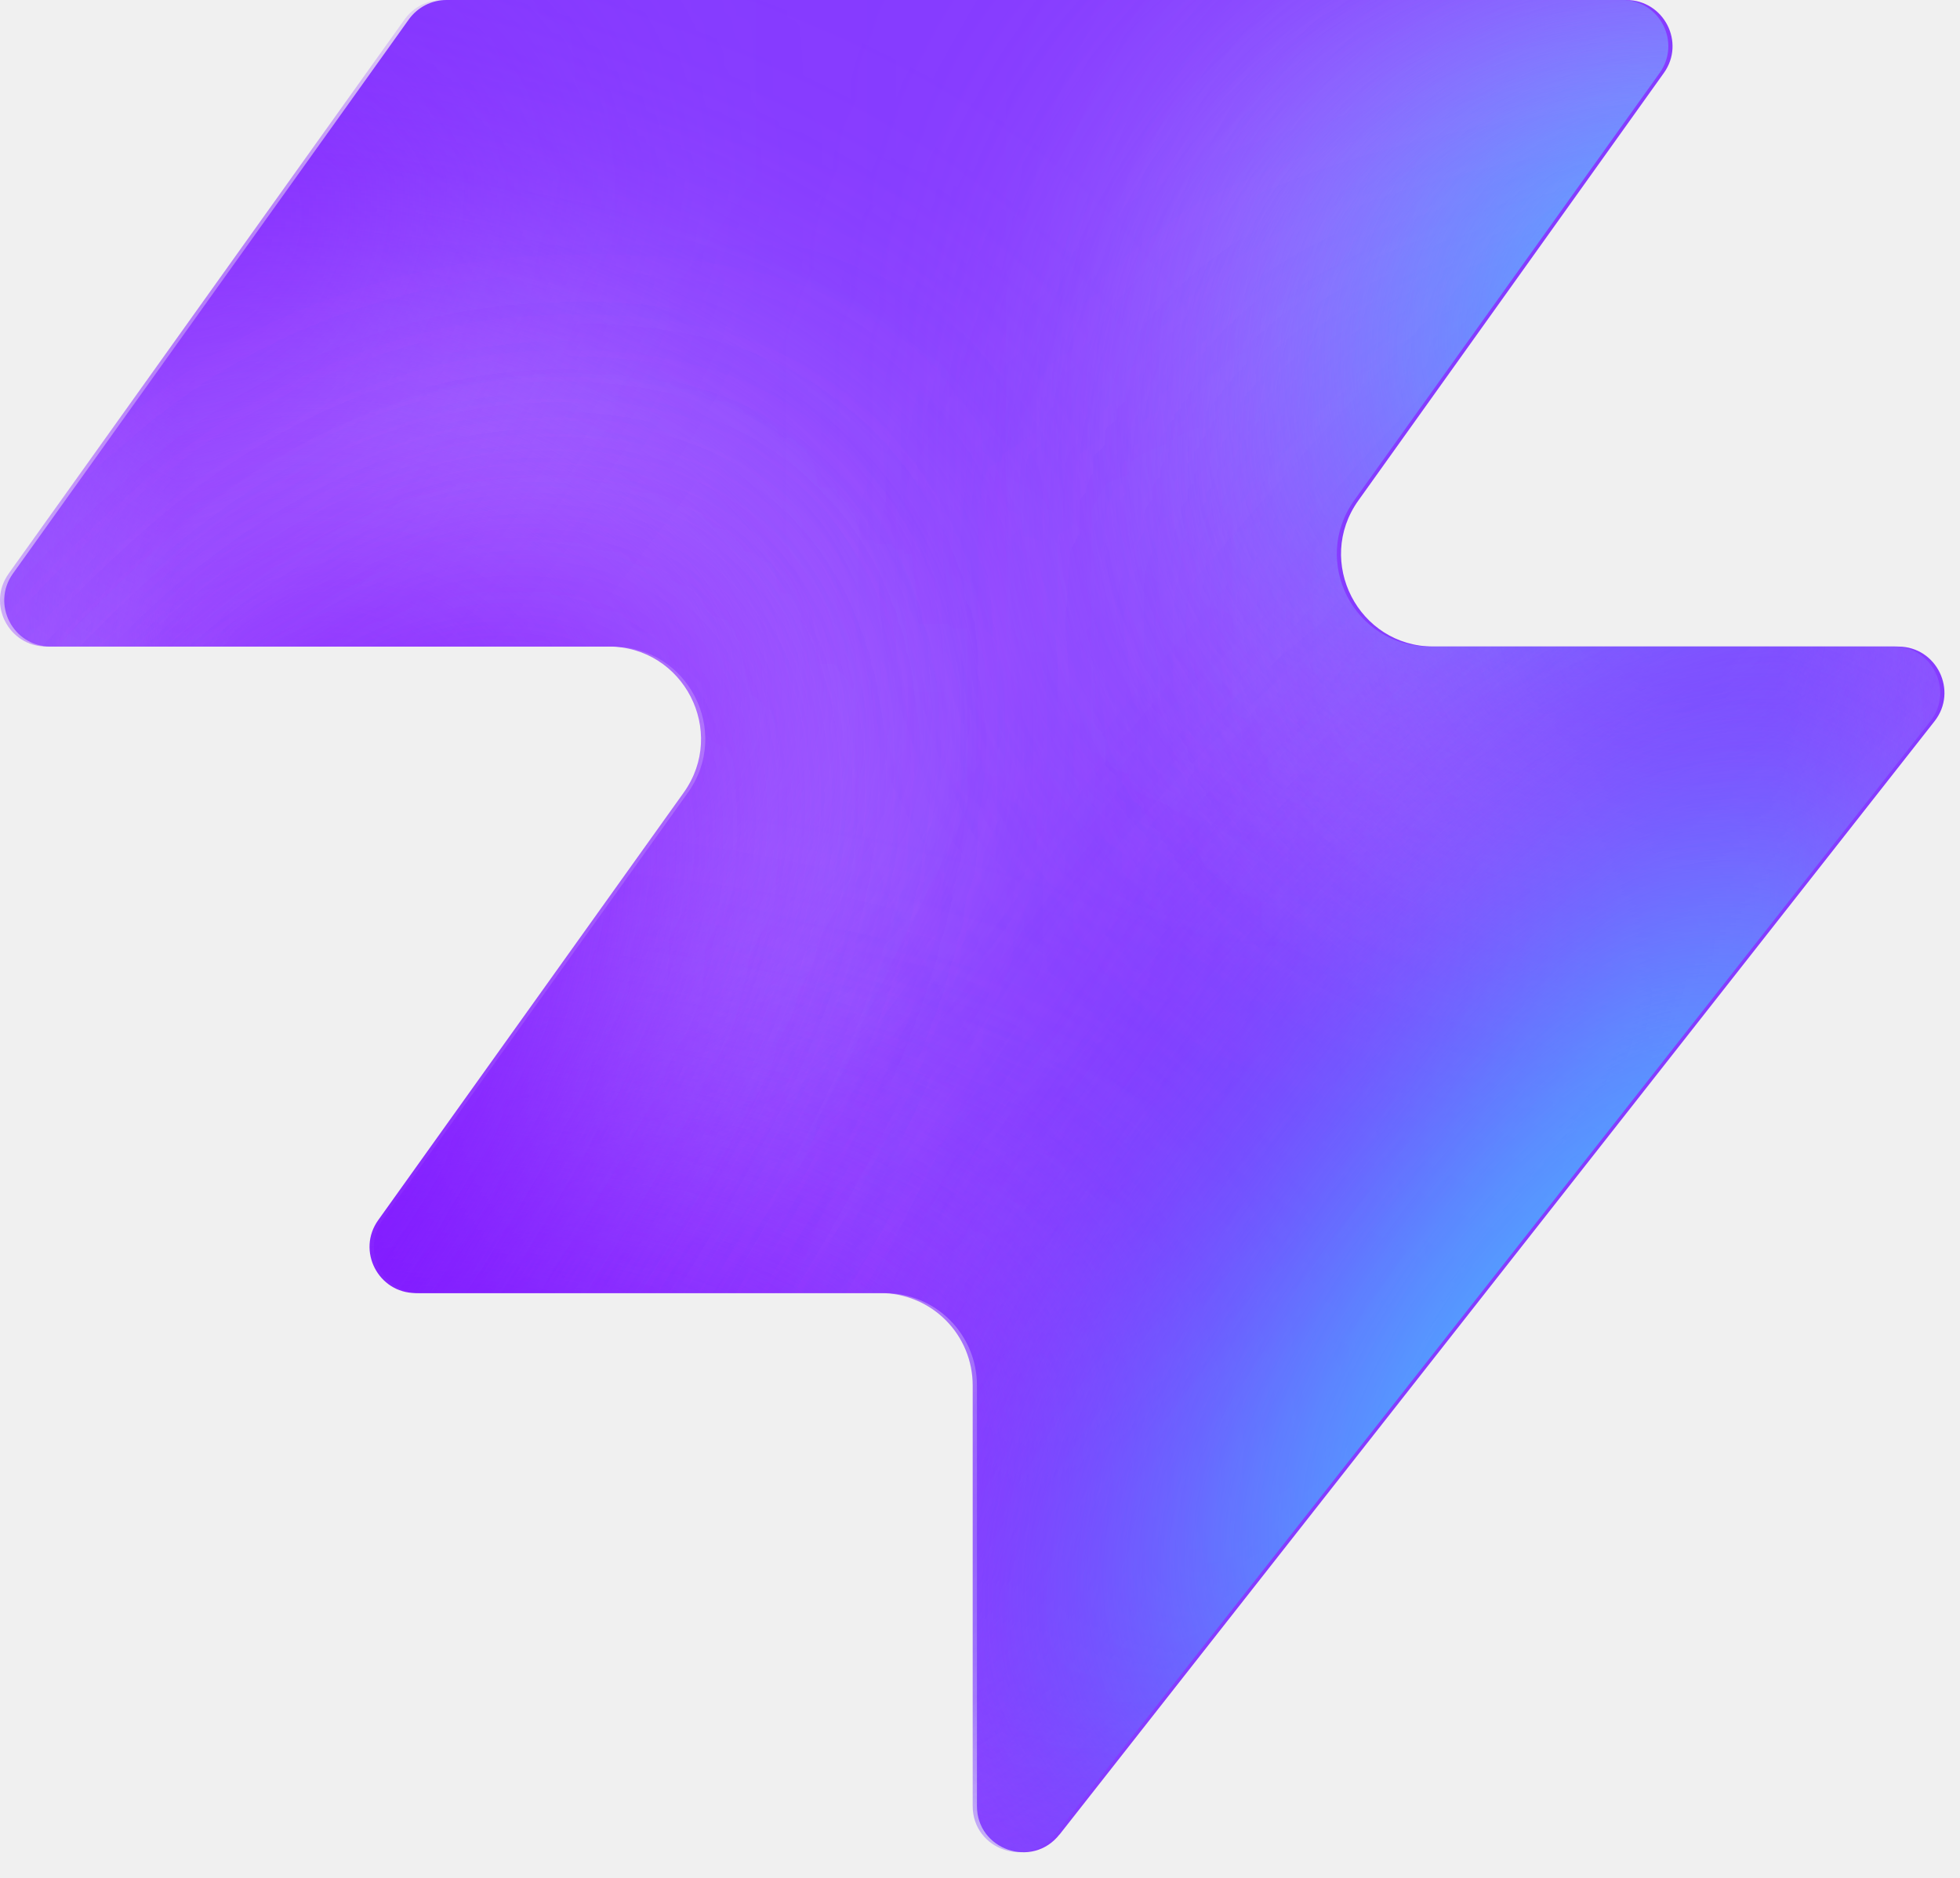
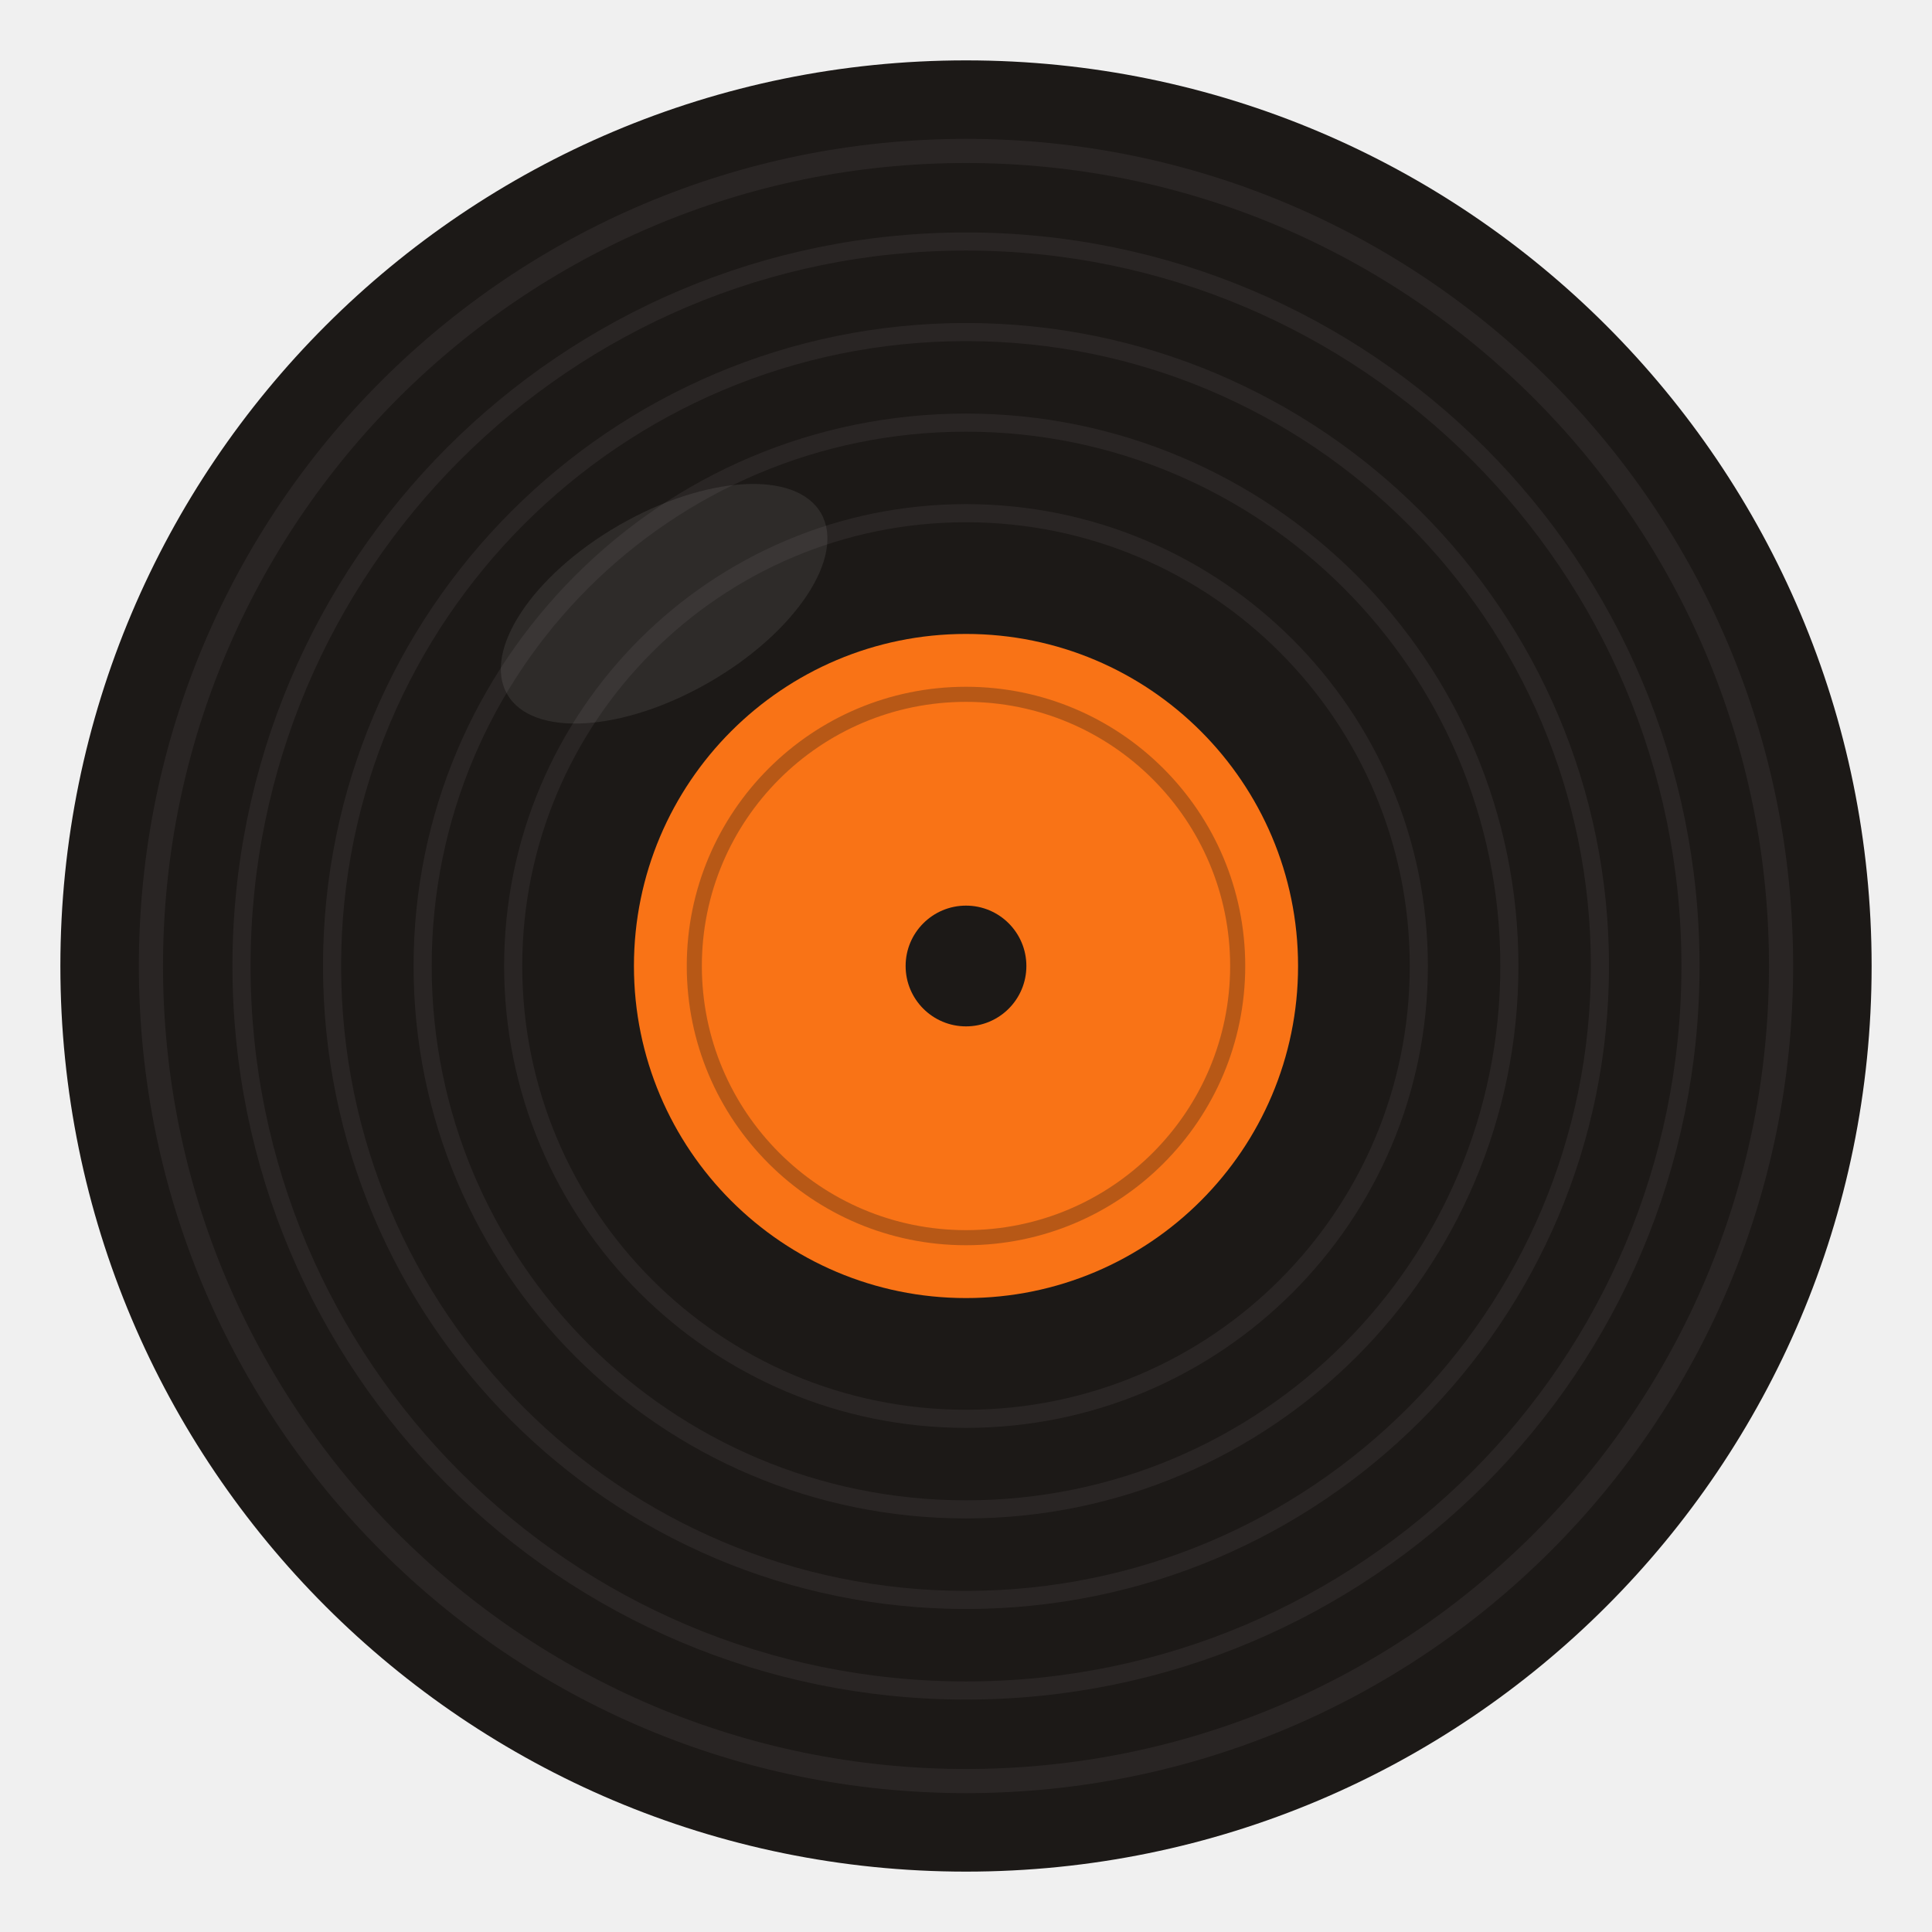
- <svg xmlns="http://www.w3.org/2000/svg" width="48" height="46" fill="none" viewBox="0 0 48 46">
-   <path fill="#863bff" d="M25.946 44.938c-.664.845-2.021.375-2.021-.698V33.937a2.26 2.26 0 0 0-2.262-2.262H10.287c-.92 0-1.456-1.04-.92-1.788l7.48-10.471c1.07-1.497 0-3.578-1.842-3.578H1.237c-.92 0-1.456-1.04-.92-1.788L10.013.474c.214-.297.556-.474.92-.474h28.894c.92 0 1.456 1.04.92 1.788l-7.48 10.471c-1.07 1.498 0 3.579 1.842 3.579h11.377c.943 0 1.473 1.088.89 1.83L25.947 44.94z" style="fill:#863bff;fill:color(display-p3 .525 .23 1);fill-opacity:1" />
-   <mask id="a" width="48" height="46" x="0" y="0" maskUnits="userSpaceOnUse" style="mask-type:alpha">
-     <path fill="#000" d="M25.842 44.938c-.664.844-2.021.375-2.021-.698V33.937a2.26 2.26 0 0 0-2.262-2.262H10.183c-.92 0-1.456-1.04-.92-1.788l7.48-10.471c1.07-1.498 0-3.579-1.842-3.579H1.133c-.92 0-1.456-1.04-.92-1.787L9.91.473c.214-.297.556-.474.92-.474h28.894c.92 0 1.456 1.04.92 1.788l-7.48 10.471c-1.07 1.498 0 3.578 1.842 3.578h11.377c.943 0 1.473 1.088.89 1.832L25.843 44.94z" style="fill:#000;fill-opacity:1" />
-   </mask>
-   <g mask="url(#a)">
-     <g filter="url(#b)">
-       <ellipse cx="5.508" cy="14.704" fill="#ede6ff" rx="5.508" ry="14.704" style="fill:#ede6ff;fill:color(display-p3 .927 .903 1);fill-opacity:1" transform="matrix(.00324 1 1 -.00324 -4.47 31.516)" />
-     </g>
-     <g filter="url(#c)">
-       <ellipse cx="10.399" cy="29.851" fill="#ede6ff" rx="10.399" ry="29.851" style="fill:#ede6ff;fill:color(display-p3 .927 .903 1);fill-opacity:1" transform="matrix(.00324 1 1 -.00324 -39.328 7.883)" />
-     </g>
-     <g filter="url(#d)">
-       <ellipse cx="5.508" cy="30.487" fill="#7e14ff" rx="5.508" ry="30.487" style="fill:#7e14ff;fill:color(display-p3 .492 .077 1);fill-opacity:1" transform="rotate(89.814 -25.913 -14.639)scale(1 -1)" />
-     </g>
-     <g filter="url(#e)">
-       <ellipse cx="5.508" cy="30.599" fill="#7e14ff" rx="5.508" ry="30.599" style="fill:#7e14ff;fill:color(display-p3 .492 .077 1);fill-opacity:1" transform="rotate(89.814 -32.644 -3.334)scale(1 -1)" />
-     </g>
-     <g filter="url(#f)">
-       <ellipse cx="5.508" cy="30.599" fill="#7e14ff" rx="5.508" ry="30.599" style="fill:#7e14ff;fill:color(display-p3 .492 .077 1);fill-opacity:1" transform="matrix(.00324 1 1 -.00324 -34.34 30.47)" />
-     </g>
-     <g filter="url(#g)">
-       <ellipse cx="14.072" cy="22.078" fill="#ede6ff" rx="14.072" ry="22.078" style="fill:#ede6ff;fill:color(display-p3 .927 .903 1);fill-opacity:1" transform="rotate(93.35 24.506 48.493)scale(-1 1)" />
-     </g>
-     <g filter="url(#h)">
-       <ellipse cx="3.47" cy="21.501" fill="#7e14ff" rx="3.47" ry="21.501" style="fill:#7e14ff;fill:color(display-p3 .492 .077 1);fill-opacity:1" transform="rotate(89.009 28.708 47.59)scale(-1 1)" />
-     </g>
-     <g filter="url(#i)">
-       <ellipse cx="3.47" cy="21.501" fill="#7e14ff" rx="3.47" ry="21.501" style="fill:#7e14ff;fill:color(display-p3 .492 .077 1);fill-opacity:1" transform="rotate(89.009 28.708 47.59)scale(-1 1)" />
-     </g>
-     <g filter="url(#j)">
-       <ellipse cx=".387" cy="8.972" fill="#7e14ff" rx="4.407" ry="29.108" style="fill:#7e14ff;fill:color(display-p3 .492 .077 1);fill-opacity:1" transform="rotate(39.51 .387 8.972)" />
-     </g>
-     <g filter="url(#k)">
-       <ellipse cx="47.523" cy="-6.092" fill="#7e14ff" rx="4.407" ry="29.108" style="fill:#7e14ff;fill:color(display-p3 .492 .077 1);fill-opacity:1" transform="rotate(37.892 47.523 -6.092)" />
-     </g>
-     <g filter="url(#l)">
-       <ellipse cx="41.412" cy="6.333" fill="#47bfff" rx="5.971" ry="9.665" style="fill:#47bfff;fill:color(display-p3 .28 .748 1);fill-opacity:1" transform="rotate(37.892 41.412 6.333)" />
-     </g>
-     <g filter="url(#m)">
-       <ellipse cx="-1.879" cy="38.332" fill="#7e14ff" rx="4.407" ry="29.108" style="fill:#7e14ff;fill:color(display-p3 .492 .077 1);fill-opacity:1" transform="rotate(37.892 -1.88 38.332)" />
-     </g>
-     <g filter="url(#n)">
-       <ellipse cx="-1.879" cy="38.332" fill="#7e14ff" rx="4.407" ry="29.108" style="fill:#7e14ff;fill:color(display-p3 .492 .077 1);fill-opacity:1" transform="rotate(37.892 -1.88 38.332)" />
-     </g>
-     <g filter="url(#o)">
-       <ellipse cx="35.651" cy="29.907" fill="#7e14ff" rx="4.407" ry="29.108" style="fill:#7e14ff;fill:color(display-p3 .492 .077 1);fill-opacity:1" transform="rotate(37.892 35.651 29.907)" />
-     </g>
-     <g filter="url(#p)">
-       <ellipse cx="38.418" cy="32.4" fill="#47bfff" rx="5.971" ry="15.297" style="fill:#47bfff;fill:color(display-p3 .28 .748 1);fill-opacity:1" transform="rotate(37.892 38.418 32.4)" />
-     </g>
-   </g>
-   <defs>
-     <filter id="b" width="60.045" height="41.654" x="-19.77" y="16.149" color-interpolation-filters="sRGB" filterUnits="userSpaceOnUse">
-       <feFlood flood-opacity="0" result="BackgroundImageFix" />
-       <feBlend in="SourceGraphic" in2="BackgroundImageFix" result="shape" />
-       <feGaussianBlur result="effect1_foregroundBlur_2002_17158" stdDeviation="7.659" />
-     </filter>
-     <filter id="c" width="90.34" height="51.437" x="-54.613" y="-7.533" color-interpolation-filters="sRGB" filterUnits="userSpaceOnUse">
-       <feFlood flood-opacity="0" result="BackgroundImageFix" />
-       <feBlend in="SourceGraphic" in2="BackgroundImageFix" result="shape" />
-       <feGaussianBlur result="effect1_foregroundBlur_2002_17158" stdDeviation="7.659" />
-     </filter>
-     <filter id="d" width="79.355" height="29.4" x="-49.64" y="2.03" color-interpolation-filters="sRGB" filterUnits="userSpaceOnUse">
-       <feFlood flood-opacity="0" result="BackgroundImageFix" />
-       <feBlend in="SourceGraphic" in2="BackgroundImageFix" result="shape" />
-       <feGaussianBlur result="effect1_foregroundBlur_2002_17158" stdDeviation="4.596" />
-     </filter>
-     <filter id="e" width="79.579" height="29.4" x="-45.045" y="20.029" color-interpolation-filters="sRGB" filterUnits="userSpaceOnUse">
-       <feFlood flood-opacity="0" result="BackgroundImageFix" />
-       <feBlend in="SourceGraphic" in2="BackgroundImageFix" result="shape" />
-       <feGaussianBlur result="effect1_foregroundBlur_2002_17158" stdDeviation="4.596" />
-     </filter>
-     <filter id="f" width="79.579" height="29.4" x="-43.513" y="21.178" color-interpolation-filters="sRGB" filterUnits="userSpaceOnUse">
-       <feFlood flood-opacity="0" result="BackgroundImageFix" />
-       <feBlend in="SourceGraphic" in2="BackgroundImageFix" result="shape" />
-       <feGaussianBlur result="effect1_foregroundBlur_2002_17158" stdDeviation="4.596" />
-     </filter>
-     <filter id="g" width="74.749" height="58.852" x="15.756" y="-17.901" color-interpolation-filters="sRGB" filterUnits="userSpaceOnUse">
-       <feFlood flood-opacity="0" result="BackgroundImageFix" />
-       <feBlend in="SourceGraphic" in2="BackgroundImageFix" result="shape" />
-       <feGaussianBlur result="effect1_foregroundBlur_2002_17158" stdDeviation="7.659" />
-     </filter>
-     <filter id="h" width="61.377" height="25.362" x="23.548" y="2.284" color-interpolation-filters="sRGB" filterUnits="userSpaceOnUse">
-       <feFlood flood-opacity="0" result="BackgroundImageFix" />
-       <feBlend in="SourceGraphic" in2="BackgroundImageFix" result="shape" />
-       <feGaussianBlur result="effect1_foregroundBlur_2002_17158" stdDeviation="4.596" />
-     </filter>
-     <filter id="i" width="61.377" height="25.362" x="23.548" y="2.284" color-interpolation-filters="sRGB" filterUnits="userSpaceOnUse">
-       <feFlood flood-opacity="0" result="BackgroundImageFix" />
-       <feBlend in="SourceGraphic" in2="BackgroundImageFix" result="shape" />
-       <feGaussianBlur result="effect1_foregroundBlur_2002_17158" stdDeviation="4.596" />
-     </filter>
-     <filter id="j" width="56.045" height="63.649" x="-27.636" y="-22.853" color-interpolation-filters="sRGB" filterUnits="userSpaceOnUse">
-       <feFlood flood-opacity="0" result="BackgroundImageFix" />
-       <feBlend in="SourceGraphic" in2="BackgroundImageFix" result="shape" />
-       <feGaussianBlur result="effect1_foregroundBlur_2002_17158" stdDeviation="4.596" />
-     </filter>
-     <filter id="k" width="54.814" height="64.646" x="20.116" y="-38.415" color-interpolation-filters="sRGB" filterUnits="userSpaceOnUse">
-       <feFlood flood-opacity="0" result="BackgroundImageFix" />
-       <feBlend in="SourceGraphic" in2="BackgroundImageFix" result="shape" />
-       <feGaussianBlur result="effect1_foregroundBlur_2002_17158" stdDeviation="4.596" />
-     </filter>
-     <filter id="l" width="33.541" height="35.313" x="24.641" y="-11.323" color-interpolation-filters="sRGB" filterUnits="userSpaceOnUse">
-       <feFlood flood-opacity="0" result="BackgroundImageFix" />
-       <feBlend in="SourceGraphic" in2="BackgroundImageFix" result="shape" />
-       <feGaussianBlur result="effect1_foregroundBlur_2002_17158" stdDeviation="4.596" />
-     </filter>
-     <filter id="m" width="54.814" height="64.646" x="-29.286" y="6.009" color-interpolation-filters="sRGB" filterUnits="userSpaceOnUse">
-       <feFlood flood-opacity="0" result="BackgroundImageFix" />
-       <feBlend in="SourceGraphic" in2="BackgroundImageFix" result="shape" />
-       <feGaussianBlur result="effect1_foregroundBlur_2002_17158" stdDeviation="4.596" />
-     </filter>
-     <filter id="n" width="54.814" height="64.646" x="-29.286" y="6.009" color-interpolation-filters="sRGB" filterUnits="userSpaceOnUse">
-       <feFlood flood-opacity="0" result="BackgroundImageFix" />
-       <feBlend in="SourceGraphic" in2="BackgroundImageFix" result="shape" />
-       <feGaussianBlur result="effect1_foregroundBlur_2002_17158" stdDeviation="4.596" />
-     </filter>
-     <filter id="o" width="54.814" height="64.646" x="8.244" y="-2.416" color-interpolation-filters="sRGB" filterUnits="userSpaceOnUse">
-       <feFlood flood-opacity="0" result="BackgroundImageFix" />
-       <feBlend in="SourceGraphic" in2="BackgroundImageFix" result="shape" />
-       <feGaussianBlur result="effect1_foregroundBlur_2002_17158" stdDeviation="4.596" />
-     </filter>
-     <filter id="p" width="39.409" height="43.623" x="18.713" y="10.588" color-interpolation-filters="sRGB" filterUnits="userSpaceOnUse">
-       <feFlood flood-opacity="0" result="BackgroundImageFix" />
-       <feBlend in="SourceGraphic" in2="BackgroundImageFix" result="shape" />
-       <feGaussianBlur result="effect1_foregroundBlur_2002_17158" stdDeviation="4.596" />
-     </filter>
-   </defs>
+ <svg xmlns="http://www.w3.org/2000/svg" viewBox="0 0 64 64" width="64" height="64">
+   <circle cx="32" cy="32" r="30" fill="#1c1917" />
+   <circle cx="32" cy="32" r="27" fill="none" stroke="#292524" stroke-width="0.8" />
+   <circle cx="32" cy="32" r="24" fill="none" stroke="#292524" stroke-width="0.6" />
+   <circle cx="32" cy="32" r="21" fill="none" stroke="#292524" stroke-width="0.6" />
+   <circle cx="32" cy="32" r="18" fill="none" stroke="#292524" stroke-width="0.6" />
+   <circle cx="32" cy="32" r="15" fill="none" stroke="#292524" stroke-width="0.6" />
+   <circle cx="32" cy="32" r="11" fill="#f97316" />
+   <circle cx="32" cy="32" r="9" fill="none" stroke="#1c1917" stroke-width="0.5" opacity="0.3" />
+   <circle cx="32" cy="32" r="2" fill="#1c1917" />
+   <ellipse cx="22" cy="20" rx="6" ry="3" fill="#ffffff" opacity="0.08" transform="rotate(-30 22 20)" />
</svg>
